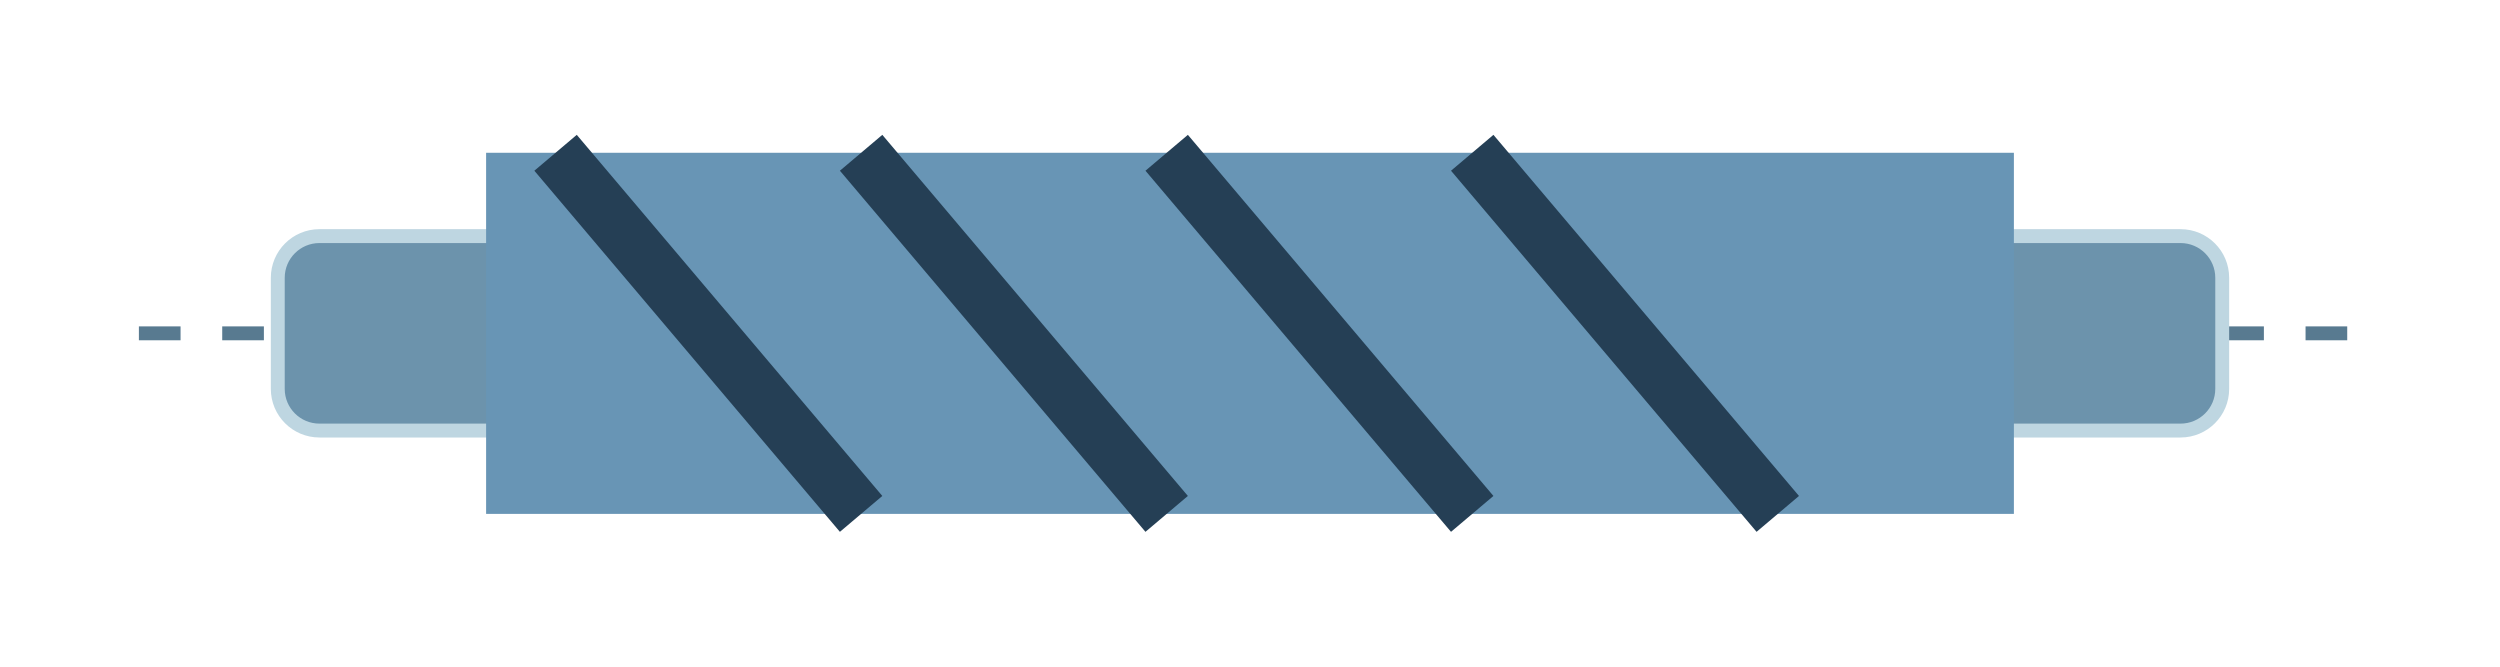
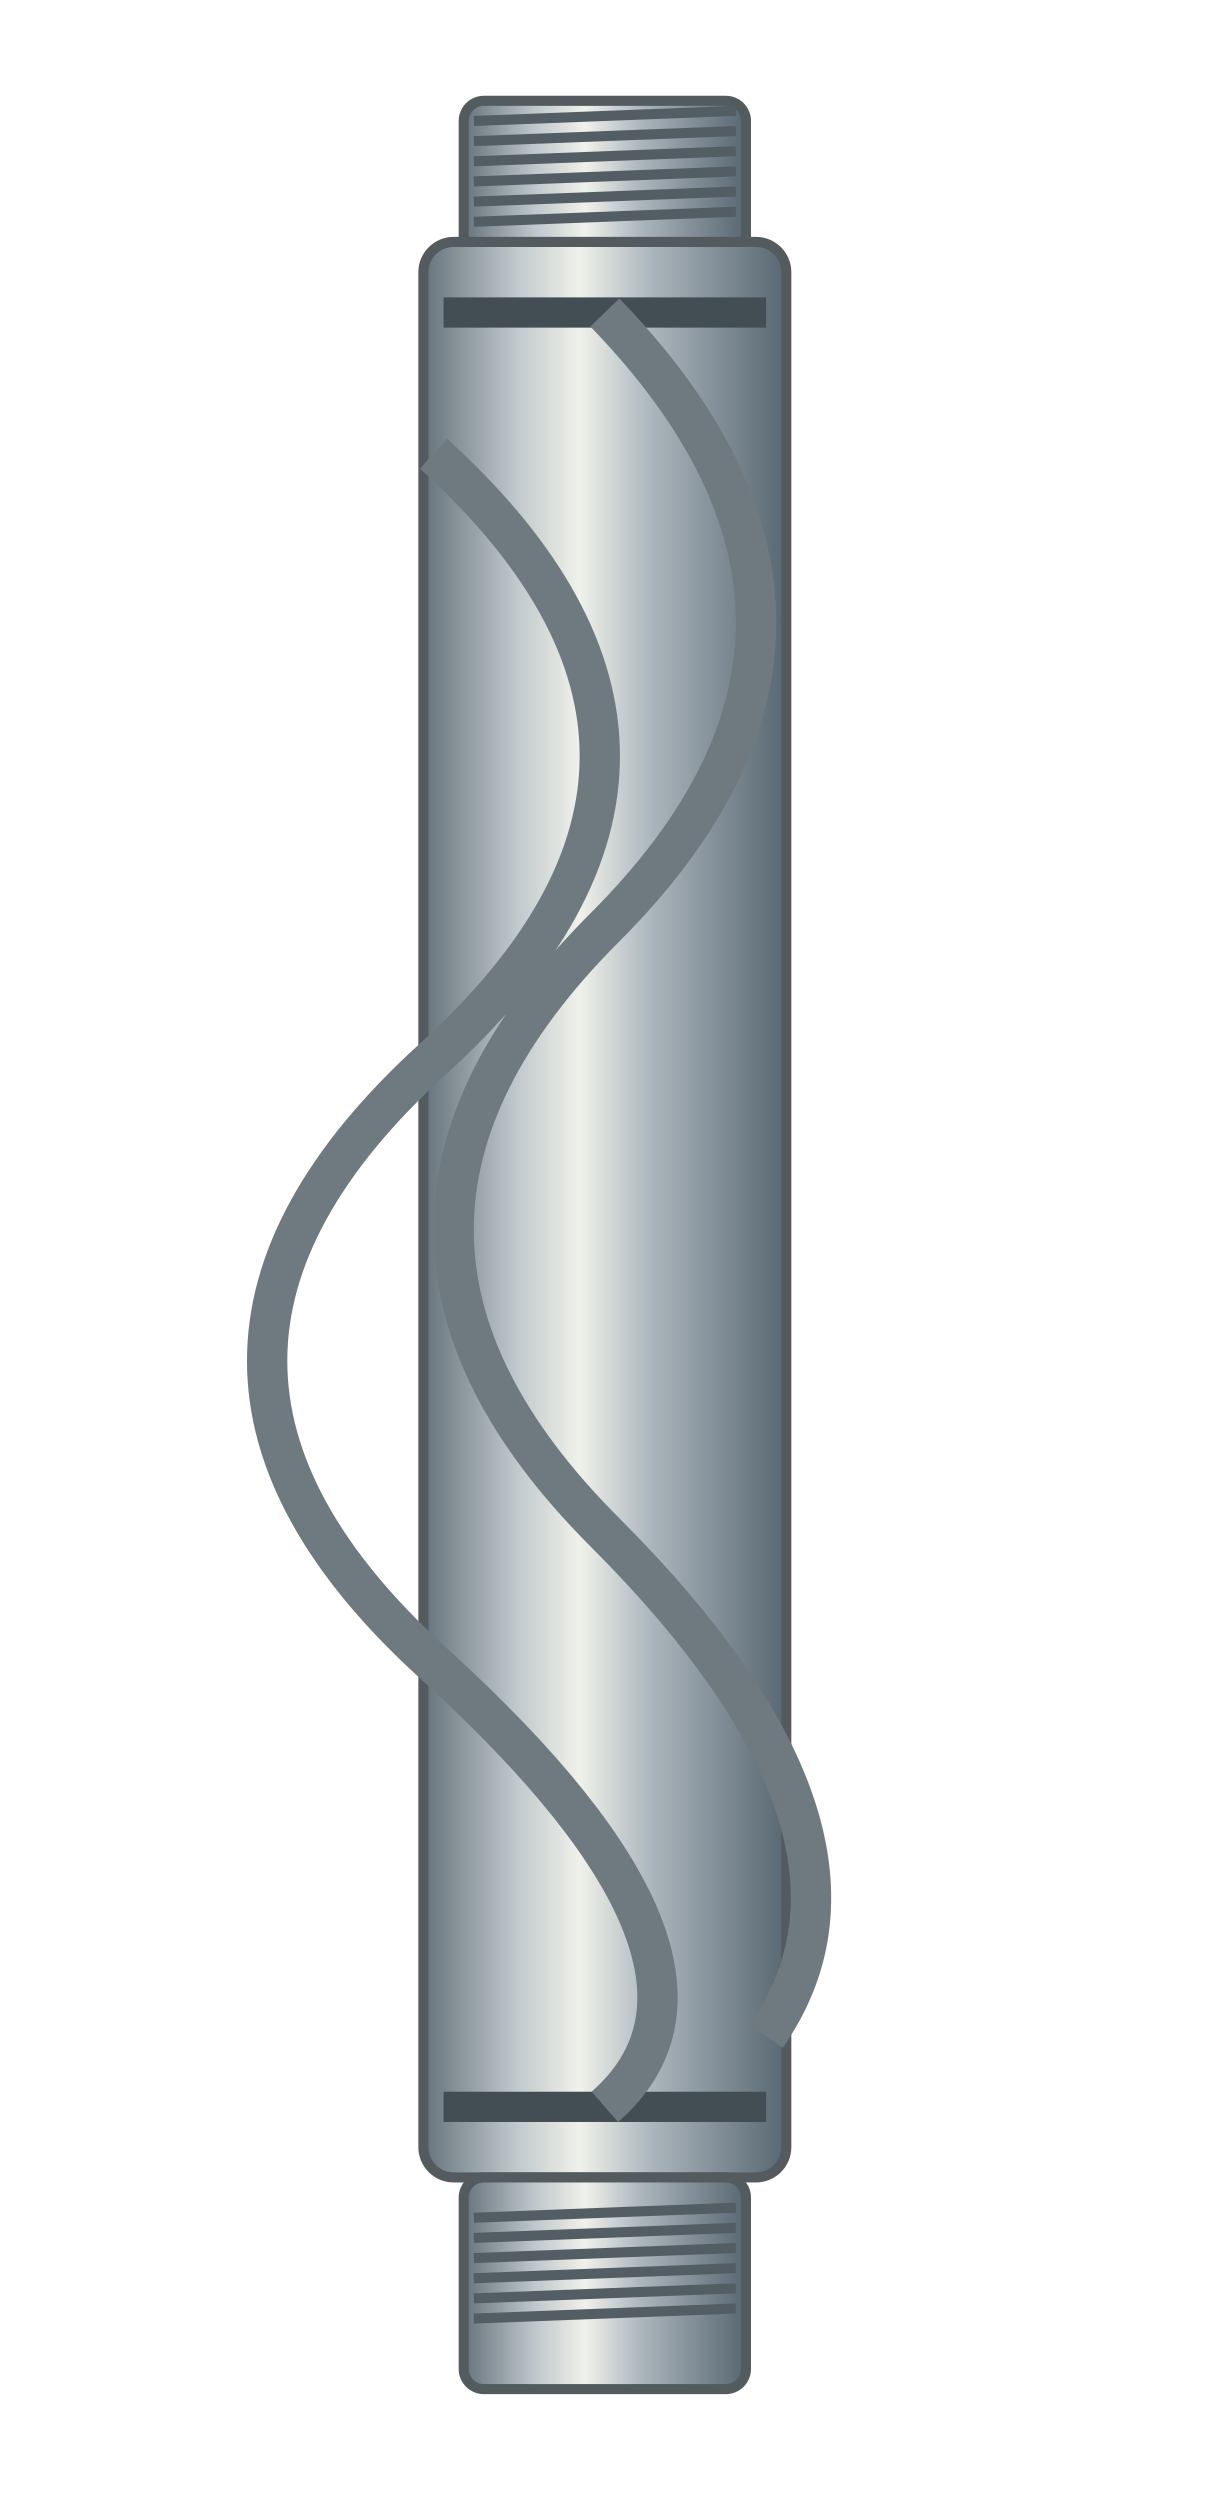
- <svg xmlns="http://www.w3.org/2000/svg" viewBox="0 0 180 48" role="img" aria-label="spiral-collar schematic">
-   <path d="M10 24H170" stroke="#587a90" stroke-dasharray="3 3" />
-   <rect x="20" y="17" width="140" height="14" rx="3" fill="#6c93ac" stroke="#bed6e1" />
-   <rect x="35" y="11" width="110" height="26" fill="#6895b5" />
-   <path d="M40 11l22 26m0-26 22 26m0-26 22 26m0-26 22 26" stroke="#253f55" stroke-width="4" />
+ <svg xmlns="http://www.w3.org/2000/svg" viewBox="0 0 120 248" role="img" aria-label="spiral-collar technical illustration">
+   <defs>
+     <linearGradient id="asset-spiral-collar-steel">
+       <stop stop-color="#66737c" />
+       <stop offset=".25" stop-color="#bec7ca" />
+       <stop offset=".43" stop-color="#f0f1eb" />
+       <stop offset=".63" stop-color="#abb5bc" />
+       <stop offset="1" stop-color="#586772" />
+     </linearGradient>
+   </defs>
+   <rect x="46" y="10" width="28" height="20" rx="2" fill="url(#asset-spiral-collar-steel)" stroke="#535b5f" />
+   <path d="M47 12l26 -1" stroke="#535d64" />
+   <path d="M47 14l26 -1" stroke="#535d64" />
+   <path d="M47 16l26 -1" stroke="#535d64" />
+   <path d="M47 18l26 -1" stroke="#535d64" />
+   <path d="M47 20l26 -1" stroke="#535d64" />
+   <path d="M47 22l26 -1" stroke="#535d64" />
+   <rect x="42" y="24" width="36" height="192" rx="3" fill="url(#asset-spiral-collar-steel)" stroke="#535b5f" />
+   <path d="M44 31H76M44 209H76" stroke="#434d54" stroke-width="3" />
+   <path d="M43 45Q76 75 43 105T43 165Q76 195 60 209M60 31Q90 62 60 92T60 152Q90 182 76 202" fill="none" stroke="#6f7a80" stroke-width="4" />
+   <rect x="46" y="216" width="28" height="21" rx="2" fill="url(#asset-spiral-collar-steel)" stroke="#535b5f" />
+   <path d="M47 220l26 -1" stroke="#535d64" />
+   <path d="M47 222l26 -1" stroke="#535d64" />
+   <path d="M47 224l26 -1" stroke="#535d64" />
+   <path d="M47 226l26 -1" stroke="#535d64" />
+   <path d="M47 228l26 -1" stroke="#535d64" />
+   <path d="M47 230l26 -1" stroke="#535d64" />
</svg>
